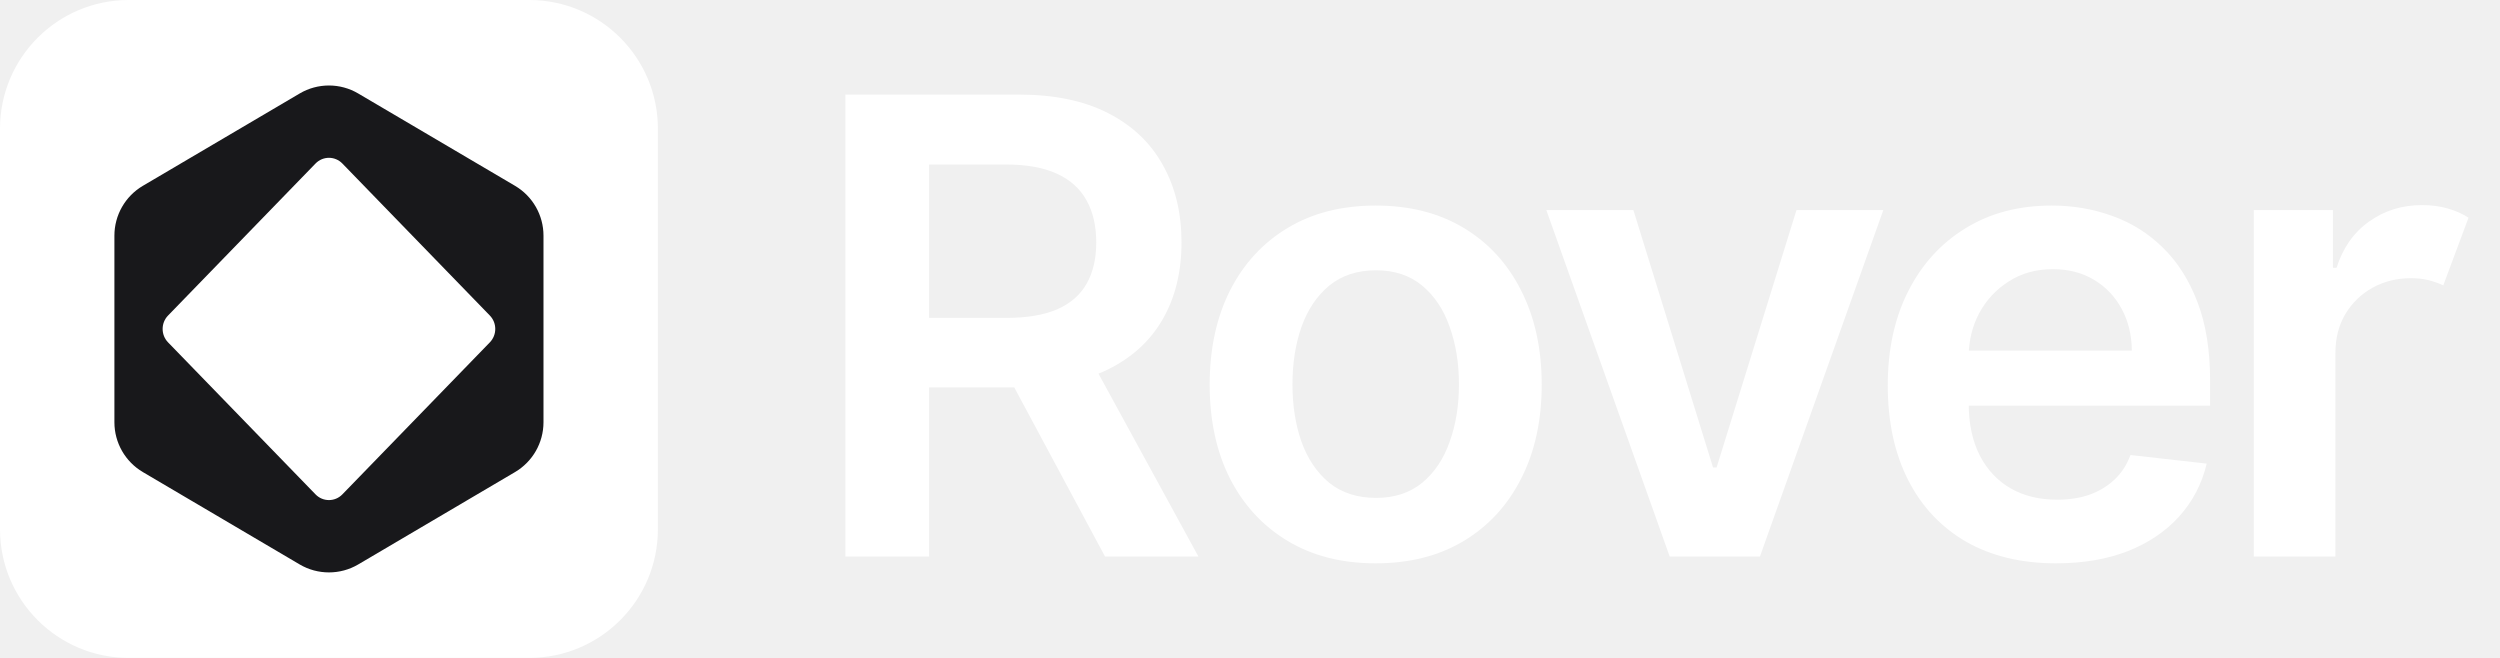
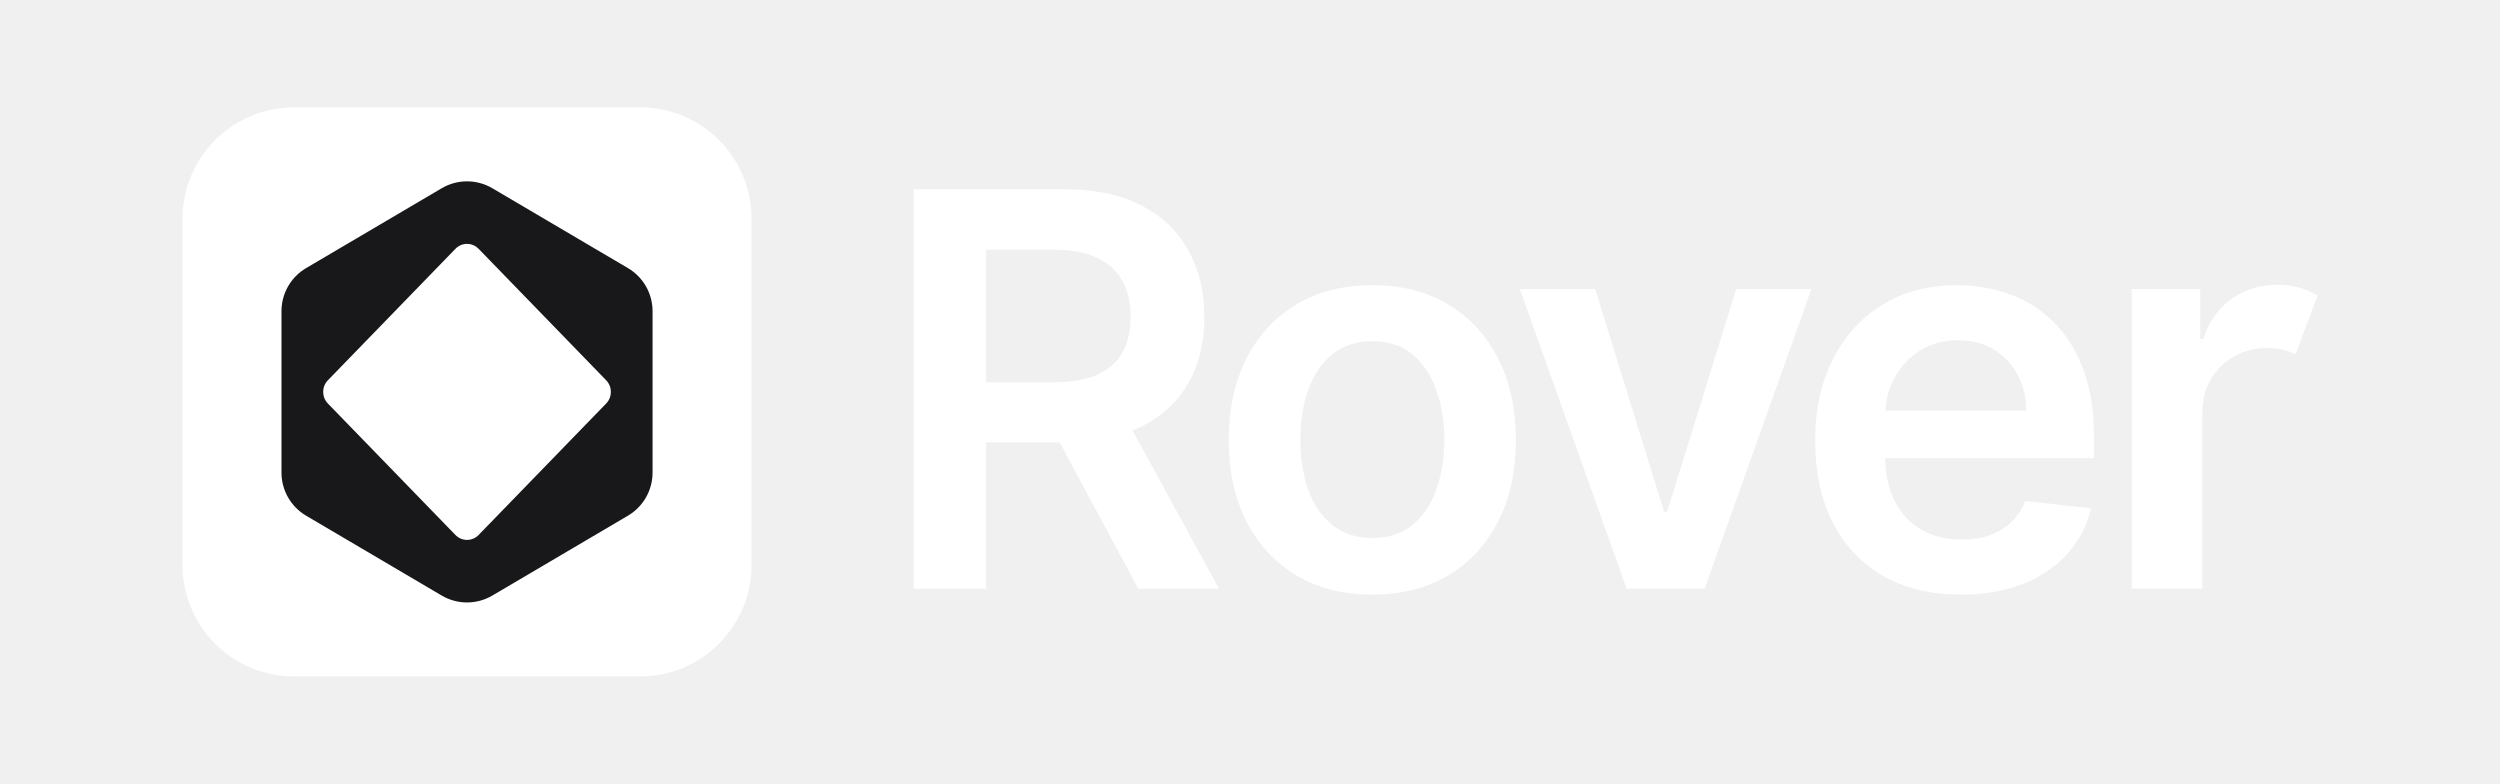
- <svg xmlns="http://www.w3.org/2000/svg" width="76" height="20" viewBox="0 0 76 20" fill="none">
-   <path d="M16.087 0H3.913C1.752 0 0 1.752 0 3.913V16.087C0 18.248 1.752 20 3.913 20H16.087C18.248 20 20 18.248 20 16.087V3.913C20 1.752 18.248 0 16.087 0Z" fill="white" />
-   <path d="M9.11 2.842C9.659 2.518 10.341 2.518 10.89 2.842L15.657 5.649C16.193 5.965 16.522 6.541 16.522 7.163V12.837C16.522 13.459 16.193 14.035 15.657 14.351L10.89 17.159C10.341 17.482 9.659 17.482 9.11 17.159L4.343 14.351C3.807 14.035 3.478 13.459 3.478 12.837V7.163C3.478 6.541 3.807 5.965 4.343 5.649L9.11 2.842ZM10.407 4.97C10.183 4.74 9.817 4.74 9.593 4.97L5.109 9.592C4.889 9.818 4.889 10.182 5.109 10.408L9.593 15.03C9.817 15.26 10.183 15.26 10.407 15.03L14.891 10.408C15.111 10.182 15.111 9.818 14.891 9.592L10.407 4.97Z" fill="#18181B" />
-   <path d="M25.7 16.919V2.875H30.967C32.045 2.875 32.951 3.062 33.682 3.437C34.418 3.812 34.974 4.338 35.349 5.015C35.728 5.687 35.918 6.471 35.918 7.367C35.918 8.267 35.726 9.049 35.342 9.712C34.962 10.37 34.402 10.88 33.662 11.241C32.921 11.598 32.011 11.776 30.932 11.776H27.181V9.664H30.589C31.22 9.664 31.737 9.577 32.139 9.403C32.542 9.225 32.839 8.967 33.031 8.628C33.227 8.286 33.326 7.865 33.326 7.367C33.326 6.868 33.227 6.443 33.031 6.091C32.834 5.735 32.535 5.465 32.132 5.282C31.73 5.095 31.211 5.001 30.576 5.001H28.244V16.919H25.7ZM32.955 10.556L36.432 16.919H33.593L30.178 10.556H32.955Z" fill="white" />
-   <path d="M41.821 17.125C40.792 17.125 39.901 16.899 39.147 16.446C38.392 15.993 37.807 15.36 37.391 14.547C36.98 13.733 36.774 12.782 36.774 11.694C36.774 10.606 36.98 9.653 37.391 8.834C37.807 8.016 38.392 7.38 39.147 6.928C39.901 6.475 40.792 6.249 41.821 6.249C42.85 6.249 43.741 6.475 44.496 6.928C45.25 7.38 45.833 8.016 46.244 8.834C46.66 9.653 46.868 10.606 46.868 11.694C46.868 12.782 46.66 13.733 46.244 14.547C45.833 15.36 45.25 15.993 44.496 16.446C43.741 16.899 42.85 17.125 41.821 17.125ZM41.835 15.136C42.393 15.136 42.859 14.983 43.234 14.677C43.609 14.366 43.888 13.95 44.07 13.429C44.258 12.908 44.352 12.327 44.352 11.687C44.352 11.042 44.258 10.46 44.07 9.938C43.888 9.413 43.609 8.994 43.234 8.683C42.859 8.372 42.393 8.217 41.835 8.217C41.263 8.217 40.788 8.372 40.408 8.683C40.034 8.994 39.752 9.413 39.565 9.938C39.382 10.46 39.291 11.042 39.291 11.687C39.291 12.327 39.382 12.908 39.565 13.429C39.752 13.95 40.034 14.366 40.408 14.677C40.788 14.983 41.263 15.136 41.835 15.136Z" fill="white" />
-   <path d="M57.253 6.386L53.502 16.919H50.759L47.008 6.386H49.655L52.076 14.21H52.185L54.613 6.386H57.253Z" fill="white" />
-   <path d="M62.503 17.125C61.447 17.125 60.535 16.906 59.767 16.467C59.004 16.023 58.416 15.397 58.005 14.588C57.593 13.774 57.388 12.816 57.388 11.714C57.388 10.631 57.593 9.68 58.005 8.862C58.421 8.039 59.001 7.399 59.747 6.942C60.492 6.48 61.367 6.249 62.373 6.249C63.022 6.249 63.635 6.354 64.211 6.564C64.791 6.77 65.303 7.09 65.747 7.524C66.195 7.959 66.547 8.512 66.803 9.184C67.059 9.851 67.187 10.647 67.187 11.57V12.332H58.553V10.658H64.808C64.803 10.183 64.7 9.76 64.499 9.39C64.298 9.015 64.017 8.72 63.655 8.505C63.299 8.29 62.883 8.183 62.407 8.183C61.9 8.183 61.454 8.306 61.07 8.553C60.686 8.795 60.387 9.115 60.172 9.513C59.962 9.906 59.854 10.338 59.849 10.809V12.27C59.849 12.883 59.962 13.408 60.185 13.847C60.41 14.281 60.723 14.615 61.125 14.848C61.527 15.077 61.998 15.191 62.538 15.191C62.899 15.191 63.226 15.141 63.518 15.04C63.811 14.935 64.065 14.782 64.279 14.581C64.494 14.38 64.657 14.13 64.766 13.833L67.084 14.094C66.938 14.707 66.659 15.242 66.248 15.699C65.841 16.151 65.32 16.503 64.684 16.755C64.049 17.002 63.322 17.125 62.503 17.125Z" fill="white" />
-   <path d="M68.515 16.919V6.386H70.922V8.142H71.031C71.224 7.534 71.553 7.065 72.019 6.736C72.485 6.402 73.022 6.235 73.63 6.235C73.914 6.235 74.174 6.269 74.412 6.338C74.65 6.407 74.86 6.5 75.043 6.619L74.275 8.676C74.142 8.612 73.996 8.56 73.836 8.519C73.676 8.478 73.496 8.457 73.294 8.457C72.865 8.457 72.476 8.553 72.129 8.745C71.781 8.937 71.505 9.205 71.299 9.547C71.098 9.886 70.997 10.279 70.997 10.727V16.919H68.515Z" fill="white" />
+ <svg xmlns="http://www.w3.org/2000/svg" width="740" height="232" viewBox="0 0 740 232" fill="none">
+   <path d="M189.498 31.79H86.981C68.782 31.79 54.029 46.543 54.029 64.741V167.259C54.029 185.457 68.782 200.211 86.981 200.211H189.498C207.697 200.211 222.45 185.457 222.45 167.259V64.741C222.45 46.543 207.697 31.79 189.498 31.79Z" fill="white" />
+   <path d="M130.745 55.721C135.371 52.996 141.108 52.996 145.734 55.721L185.879 79.362C190.391 82.019 193.159 86.87 193.159 92.109V139.892C193.159 145.131 190.391 149.981 185.879 152.639L145.734 176.283C141.108 179.007 135.37 179.007 130.745 176.283L90.599 152.639C86.088 149.981 83.319 145.131 83.319 139.892V92.109C83.319 86.87 86.088 82.019 90.599 79.362L130.745 55.721ZM141.664 73.645C139.78 71.703 136.699 71.703 134.814 73.645L97.049 112.564C95.2 114.47 95.2 117.53 97.049 119.437L134.814 158.356C136.699 160.298 139.78 160.298 141.664 158.356L179.429 119.437C181.279 117.53 181.279 114.47 179.429 112.564L141.664 73.645Z" fill="#18181B" />
+   <path d="M270.45 174.268V56H314.8C323.886 56 331.509 57.578 337.668 60.735C343.867 63.892 348.544 68.32 351.701 74.017C354.896 79.677 356.494 86.279 356.494 93.825C356.494 101.409 354.877 107.992 351.643 113.575C348.448 119.118 343.732 123.411 337.495 126.452C331.258 129.455 323.597 130.957 314.511 130.957H282.923V113.17H311.624C316.937 113.17 321.287 112.439 324.675 110.976C328.063 109.474 330.565 107.299 332.182 104.45C333.838 101.563 334.665 98.021 334.665 93.825C334.665 89.629 333.838 86.048 332.182 83.084C330.527 80.081 328.005 77.809 324.617 76.269C321.229 74.691 316.86 73.902 311.509 73.902H291.874V174.268H270.45ZM331.547 120.678L360.825 174.268H336.918L308.159 120.678H331.547Z" fill="white" />
+   <path d="M406.207 176C397.545 176 390.038 174.094 383.685 170.283C377.333 166.472 372.405 161.14 368.902 154.287C365.437 147.434 363.705 139.426 363.705 130.264C363.705 121.101 365.437 113.074 368.902 106.183C372.405 99.292 377.333 93.94 383.685 90.129C390.038 86.318 397.545 84.412 406.207 84.412C414.869 84.412 422.376 86.318 428.729 90.129C435.081 93.94 439.989 99.292 443.454 106.183C446.958 113.074 448.709 121.101 448.709 130.264C448.709 139.426 446.958 147.434 443.454 154.287C439.989 161.14 435.081 166.472 428.729 170.283C422.376 174.094 414.869 176 406.207 176ZM406.322 159.253C411.019 159.253 414.946 157.963 418.103 155.384C421.26 152.766 423.608 149.263 425.148 144.874C426.727 140.485 427.516 135.596 427.516 130.206C427.516 124.778 426.727 119.869 425.148 115.48C423.608 111.053 421.26 107.53 418.103 104.912C414.946 102.295 411.019 100.986 406.322 100.986C401.51 100.986 397.506 102.295 394.311 104.912C391.154 107.53 388.786 111.053 387.208 115.48C385.668 119.869 384.898 124.778 384.898 130.206C384.898 135.596 385.668 140.485 387.208 144.874C388.786 149.263 391.154 152.766 394.311 155.384C397.506 157.963 401.51 159.253 406.322 159.253Z" fill="white" />
+   <path d="M536.16 85.567L504.572 174.268H481.473L449.885 85.567H472.176L492.561 151.457H493.485L513.927 85.567H536.16Z" fill="white" />
+   <path d="M580.373 176C571.48 176 563.799 174.152 557.331 170.456C550.902 166.722 545.955 161.448 542.49 154.633C539.025 147.781 537.293 139.715 537.293 130.437C537.293 121.313 539.025 113.305 542.49 106.414C545.993 99.484 550.883 94.094 557.158 90.245C563.433 86.356 570.806 84.412 579.275 84.412C584.742 84.412 589.901 85.297 594.752 87.068C599.641 88.801 603.953 91.496 607.687 95.153C611.46 98.81 614.425 103.469 616.581 109.128C618.736 114.749 619.814 121.448 619.814 129.224V135.634H547.11V121.544H599.776C599.737 117.54 598.871 113.979 597.177 110.86C595.483 107.704 593.116 105.22 590.074 103.411C587.071 101.602 583.568 100.697 579.564 100.697C575.291 100.697 571.537 101.736 568.303 103.815C565.069 105.856 562.548 108.551 560.738 111.9C558.967 115.211 558.063 118.849 558.024 122.814V135.115C558.024 140.273 558.967 144.701 560.854 148.397C562.74 152.054 565.378 154.864 568.765 156.828C572.153 158.753 576.119 159.715 580.661 159.715C583.703 159.715 586.455 159.292 588.919 158.445C591.383 157.559 593.52 156.269 595.329 154.576C597.139 152.882 598.505 150.783 599.429 148.281L618.948 150.475C617.716 155.634 615.368 160.139 611.903 163.988C608.477 167.8 604.088 170.764 598.736 172.882C593.385 174.961 587.264 176 580.373 176Z" fill="white" />
+   <path d="M630.995 174.268V85.567H651.264V100.35H652.188C653.805 95.23 656.577 91.284 660.504 88.512C664.431 85.702 668.955 84.296 674.075 84.296C676.462 84.296 678.656 84.585 680.658 85.163C682.66 85.74 684.431 86.529 685.971 87.53L679.503 104.855C678.387 104.316 677.155 103.873 675.807 103.526C674.46 103.18 672.939 103.007 671.245 103.007C667.626 103.007 664.354 103.815 661.428 105.432C658.502 107.049 656.173 109.301 654.441 112.189C652.747 115.038 651.9 118.348 651.9 122.121V174.268H630.995Z" fill="white" />
</svg>
